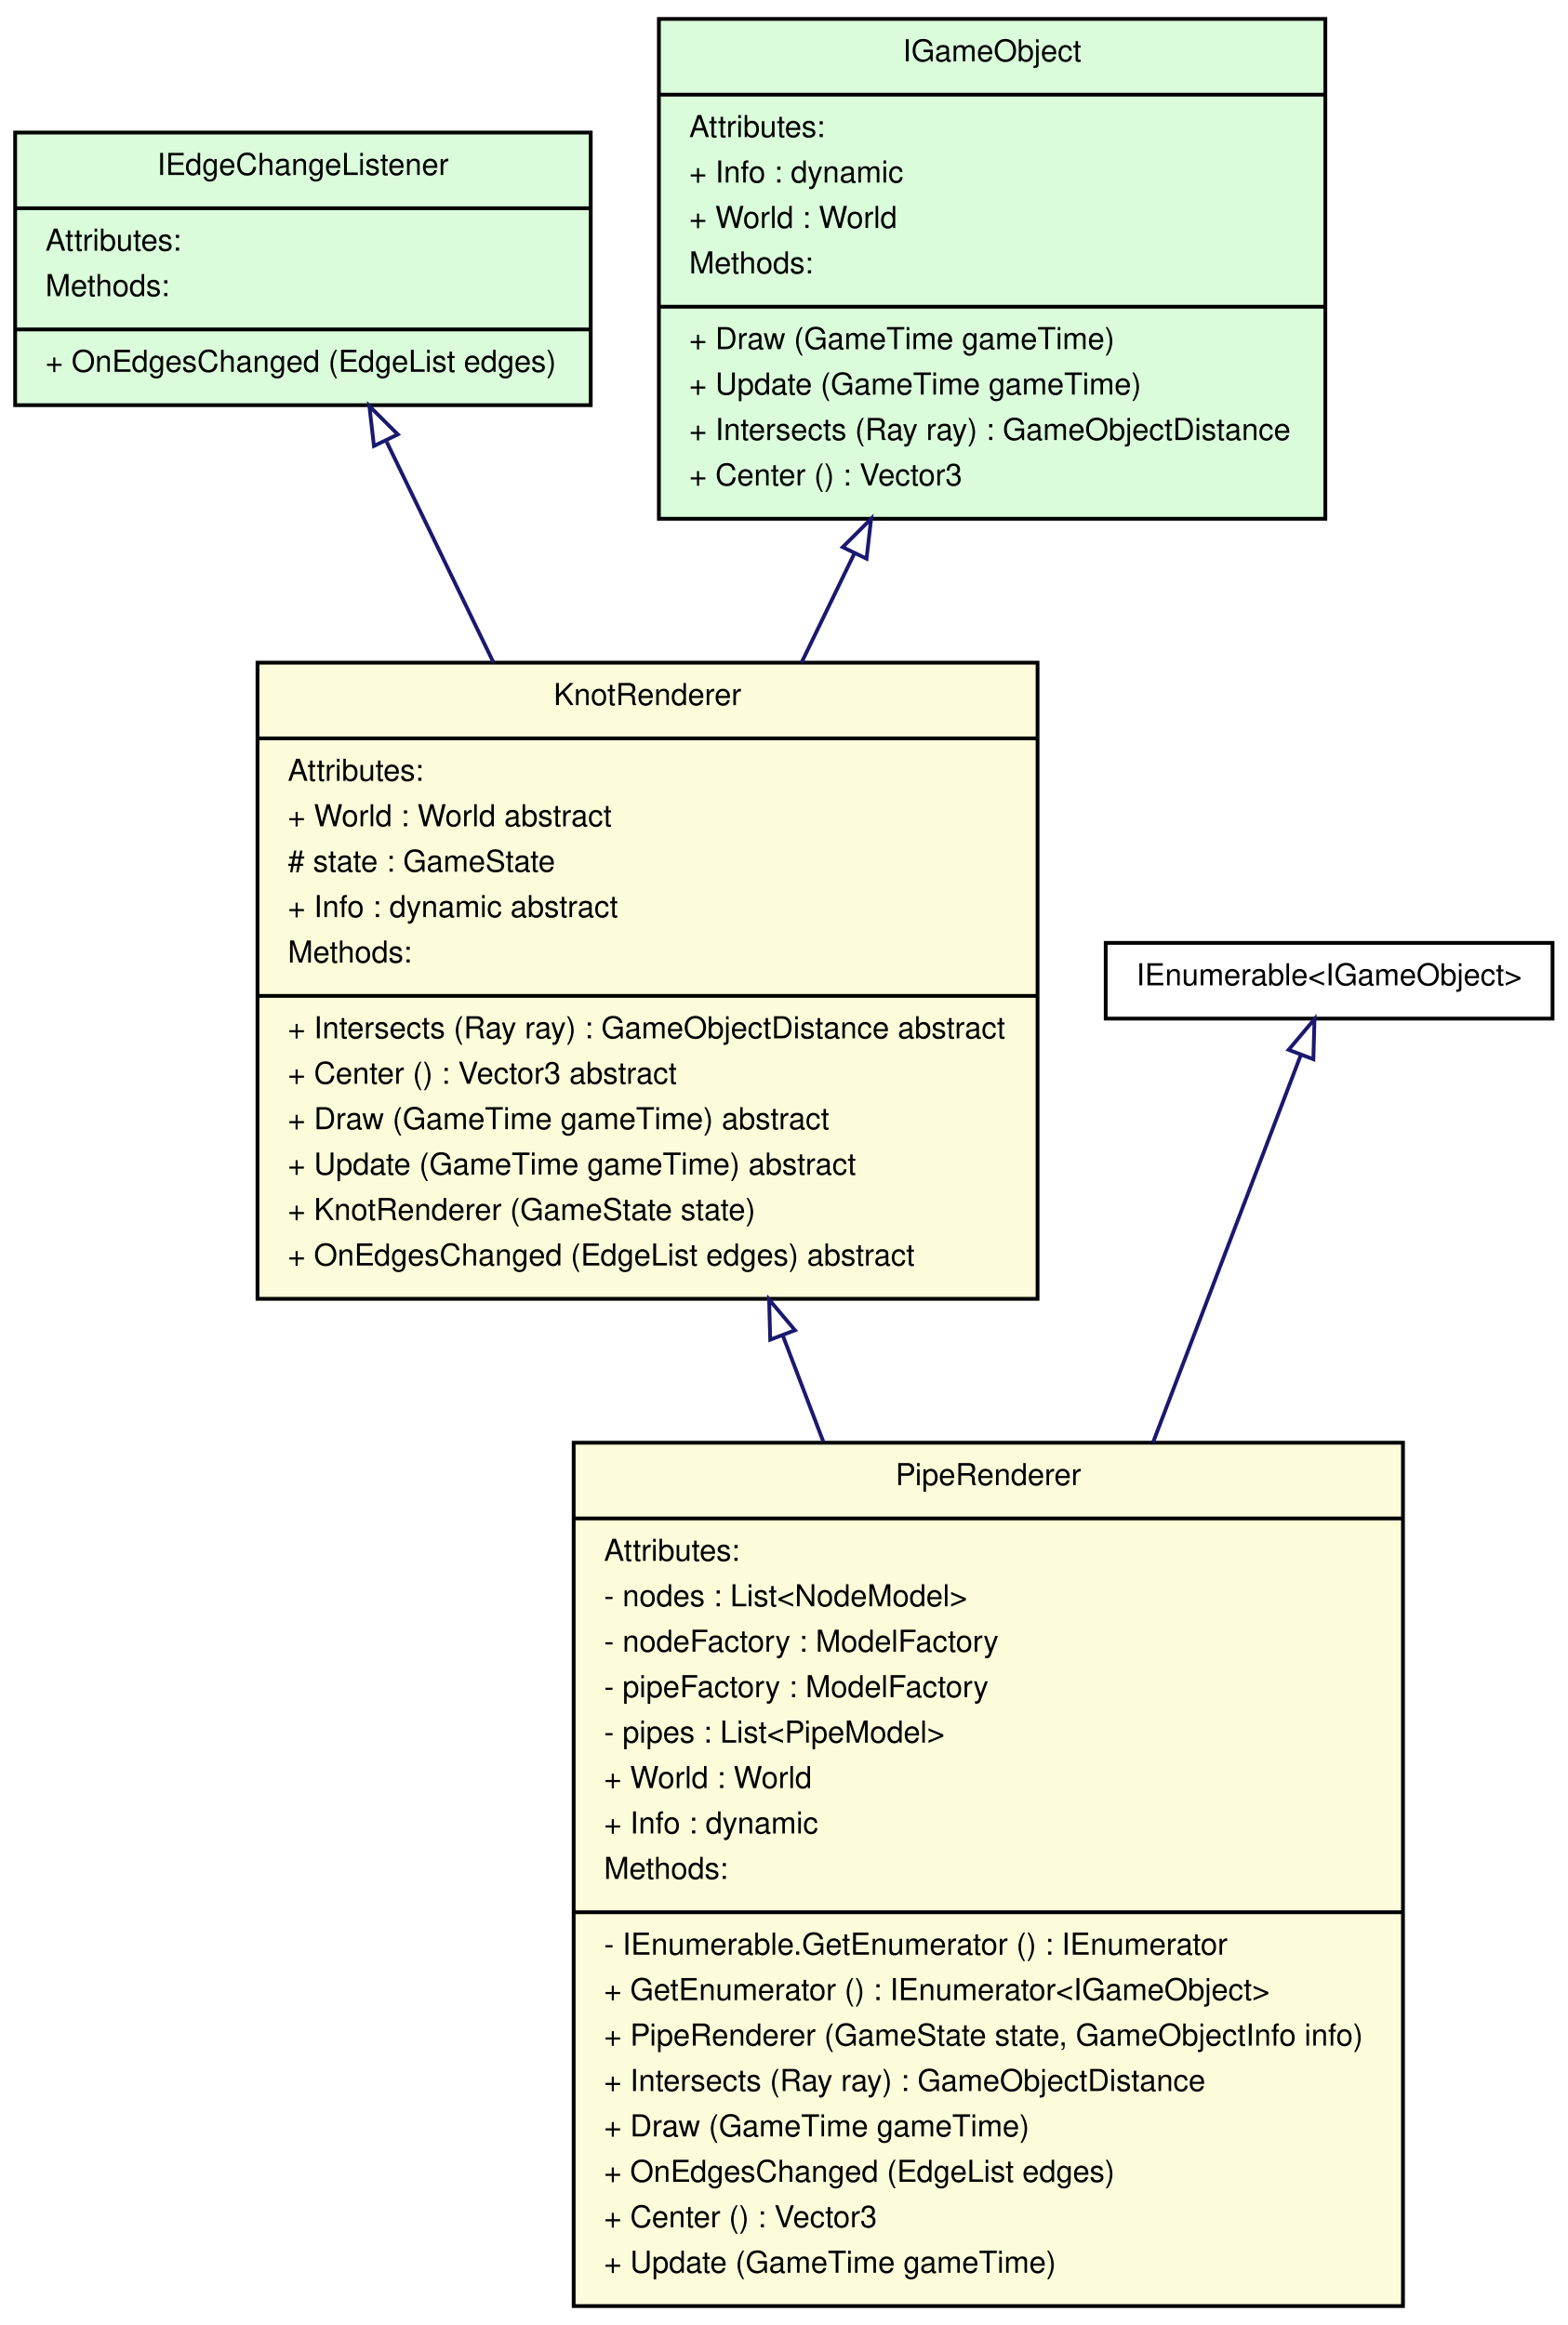
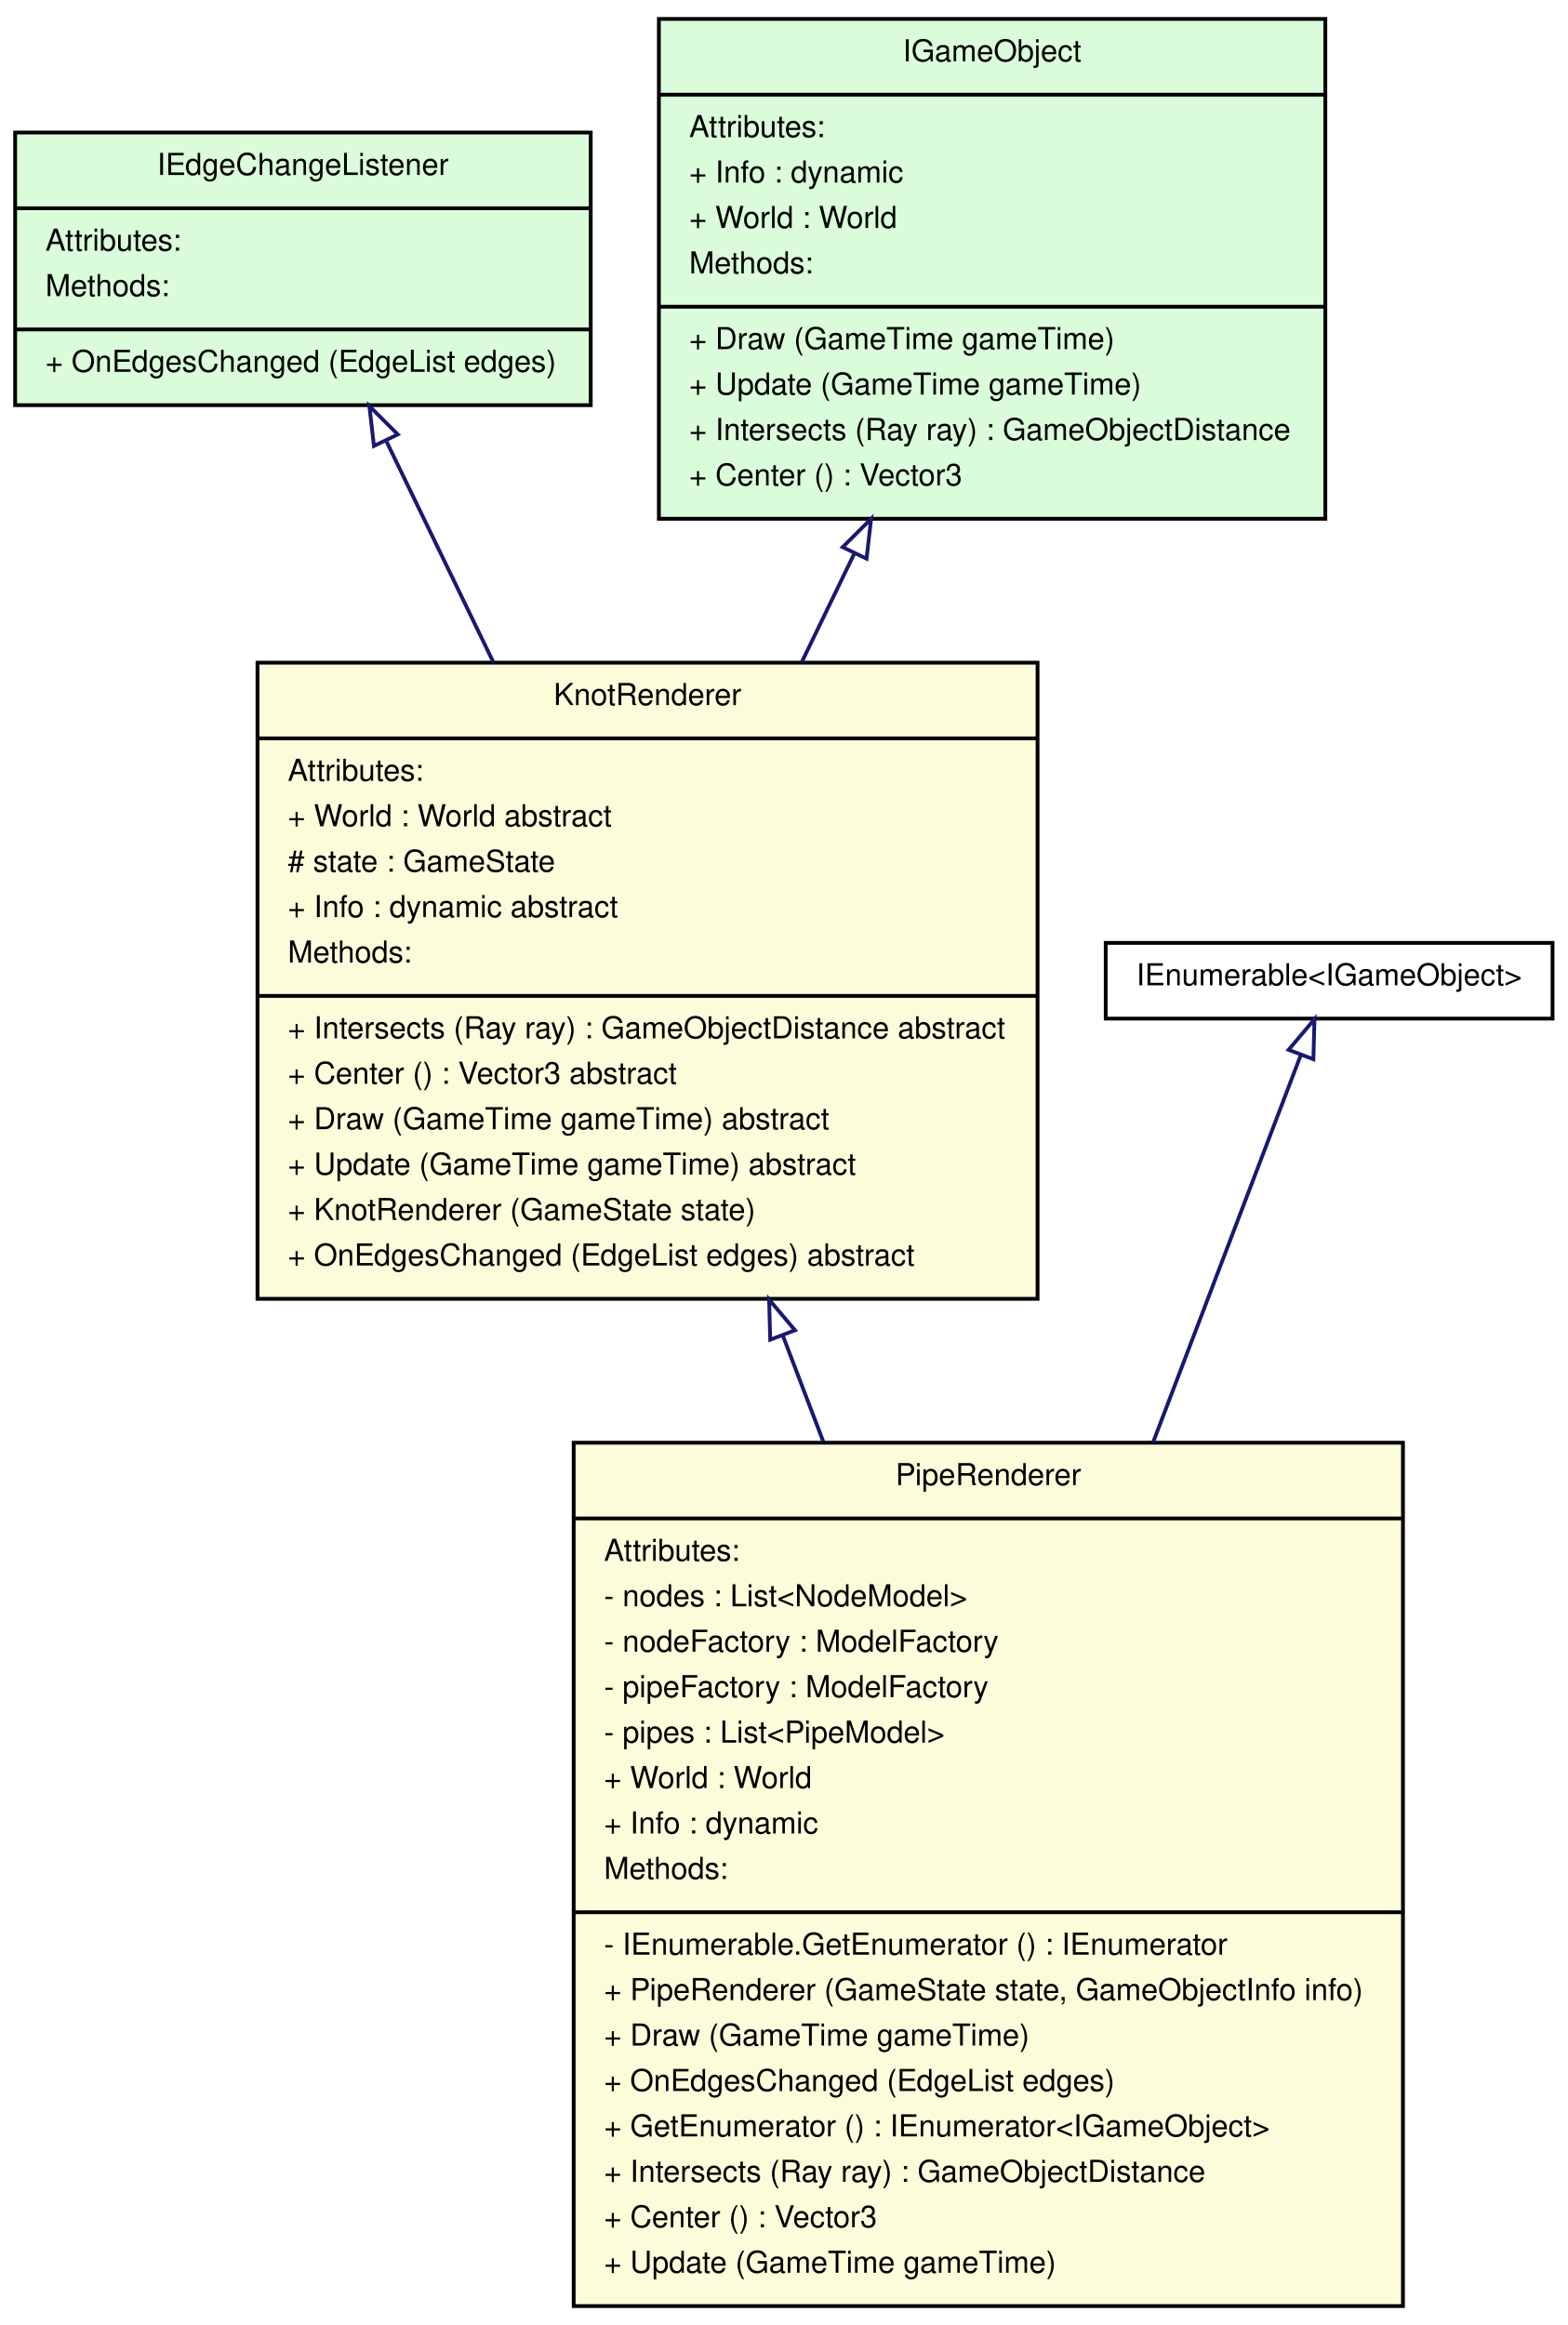
<svg xmlns="http://www.w3.org/2000/svg" width="414pt" height="614pt" viewBox="0.00 0.00 414.00 614.00">
  <g id="graph1" class="graph" transform="scale(1 1) rotate(0) translate(4 610)">
    <polygon fill="white" stroke="white" points="-4,5 -4,-610 411,-610 411,5 -4,5" />
    <g id="node1" class="node">
      <polygon fill="#fcfcda" stroke="black" points="147.5,-1 147.5,-229 366.5,-229 366.5,-1 147.5,-1" />
      <text text-anchor="middle" x="257" y="-217.8" font-family="Helvetica,sans-Serif" font-size="8.00">PipeRenderer</text>
      <polyline fill="none" stroke="black" points="147.5,-209 366.5,-209 " />
      <text text-anchor="start" x="155.5" y="-197.8" font-family="Helvetica,sans-Serif" font-size="8.00">Attributes:</text>
      <text text-anchor="start" x="155.5" y="-185.8" font-family="Helvetica,sans-Serif" font-size="8.00">- nodes : List&lt;NodeModel&gt;</text>
      <text text-anchor="start" x="155.5" y="-173.8" font-family="Helvetica,sans-Serif" font-size="8.00">- nodeFactory : ModelFactory</text>
      <text text-anchor="start" x="155.5" y="-161.8" font-family="Helvetica,sans-Serif" font-size="8.00">- pipeFactory : ModelFactory</text>
      <text text-anchor="start" x="155.5" y="-149.8" font-family="Helvetica,sans-Serif" font-size="8.00">- pipes : List&lt;PipeModel&gt;</text>
      <text text-anchor="start" x="155.5" y="-137.8" font-family="Helvetica,sans-Serif" font-size="8.00">+ World : World</text>
      <text text-anchor="start" x="155.5" y="-125.8" font-family="Helvetica,sans-Serif" font-size="8.00">+ Info : dynamic</text>
      <text text-anchor="start" x="155.5" y="-113.8" font-family="Helvetica,sans-Serif" font-size="8.00">Methods:</text>
      <polyline fill="none" stroke="black" points="147.5,-105 366.5,-105 " />
      <text text-anchor="start" x="155.5" y="-93.8" font-family="Helvetica,sans-Serif" font-size="8.00">- IEnumerable.GetEnumerator () : IEnumerator</text>
-       <text text-anchor="start" x="155.5" y="-81.8" font-family="Helvetica,sans-Serif" font-size="8.00">+ GetEnumerator () : IEnumerator&lt;IGameObject&gt;</text>
-       <text text-anchor="start" x="155.5" y="-69.8" font-family="Helvetica,sans-Serif" font-size="8.00">+ PipeRenderer (GameState state, GameObjectInfo info)</text>
-       <text text-anchor="start" x="155.5" y="-57.8" font-family="Helvetica,sans-Serif" font-size="8.00">+ Intersects (Ray ray) : GameObjectDistance</text>
-       <text text-anchor="start" x="155.5" y="-45.8" font-family="Helvetica,sans-Serif" font-size="8.00">+ Draw (GameTime gameTime)</text>
-       <text text-anchor="start" x="155.5" y="-33.8" font-family="Helvetica,sans-Serif" font-size="8.00">+ OnEdgesChanged (EdgeList edges)</text>
+       <text text-anchor="start" x="155.5" y="-81.8" font-family="Helvetica,sans-Serif" font-size="8.00">+ PipeRenderer (GameState state, GameObjectInfo info)</text>
+       <text text-anchor="start" x="155.5" y="-69.8" font-family="Helvetica,sans-Serif" font-size="8.00">+ Draw (GameTime gameTime)</text>
+       <text text-anchor="start" x="155.5" y="-57.8" font-family="Helvetica,sans-Serif" font-size="8.00">+ OnEdgesChanged (EdgeList edges)</text>
+       <text text-anchor="start" x="155.5" y="-45.8" font-family="Helvetica,sans-Serif" font-size="8.00">+ GetEnumerator () : IEnumerator&lt;IGameObject&gt;</text>
+       <text text-anchor="start" x="155.5" y="-33.8" font-family="Helvetica,sans-Serif" font-size="8.00">+ Intersects (Ray ray) : GameObjectDistance</text>
      <text text-anchor="start" x="155.5" y="-21.8" font-family="Helvetica,sans-Serif" font-size="8.00">+ Center () : Vector3</text>
      <text text-anchor="start" x="155.5" y="-9.8" font-family="Helvetica,sans-Serif" font-size="8.00">+ Update (GameTime gameTime)</text>
    </g>
    <g id="node2" class="node">
      <polygon fill="#fcfcda" stroke="black" points="64,-267 64,-435 270,-435 270,-267 64,-267" />
      <text text-anchor="middle" x="167" y="-423.8" font-family="Helvetica,sans-Serif" font-size="8.00">KnotRenderer</text>
      <polyline fill="none" stroke="black" points="64,-415 270,-415 " />
      <text text-anchor="start" x="72" y="-403.8" font-family="Helvetica,sans-Serif" font-size="8.00">Attributes:</text>
      <text text-anchor="start" x="72" y="-391.8" font-family="Helvetica,sans-Serif" font-size="8.00">+ World : World abstract</text>
      <text text-anchor="start" x="72" y="-379.8" font-family="Helvetica,sans-Serif" font-size="8.00"># state : GameState</text>
      <text text-anchor="start" x="72" y="-367.8" font-family="Helvetica,sans-Serif" font-size="8.00">+ Info : dynamic abstract</text>
      <text text-anchor="start" x="72" y="-355.8" font-family="Helvetica,sans-Serif" font-size="8.00">Methods:</text>
      <polyline fill="none" stroke="black" points="64,-347 270,-347 " />
      <text text-anchor="start" x="72" y="-335.8" font-family="Helvetica,sans-Serif" font-size="8.00">+ Intersects (Ray ray) : GameObjectDistance abstract</text>
      <text text-anchor="start" x="72" y="-323.8" font-family="Helvetica,sans-Serif" font-size="8.00">+ Center () : Vector3 abstract</text>
      <text text-anchor="start" x="72" y="-311.8" font-family="Helvetica,sans-Serif" font-size="8.00">+ Draw (GameTime gameTime) abstract</text>
      <text text-anchor="start" x="72" y="-299.8" font-family="Helvetica,sans-Serif" font-size="8.00">+ Update (GameTime gameTime) abstract</text>
      <text text-anchor="start" x="72" y="-287.8" font-family="Helvetica,sans-Serif" font-size="8.00">+ KnotRenderer (GameState state)</text>
      <text text-anchor="start" x="72" y="-275.8" font-family="Helvetica,sans-Serif" font-size="8.00">+ OnEdgesChanged (EdgeList edges) abstract</text>
    </g>
    <g id="edge2" class="edge">
      <path fill="none" stroke="midnightblue" d="M202.739,-257.284C206.252,-248.073 209.843,-238.656 213.422,-229.271" />
      <polygon fill="none" stroke="midnightblue" points="199.404,-256.207 199.111,-266.798 205.944,-258.702 199.404,-256.207" />
    </g>
    <g id="node3" class="node">
      <polygon fill="#dafcda" stroke="black" points="0,-503 0,-575 152,-575 152,-503 0,-503" />
      <text text-anchor="middle" x="76" y="-563.8" font-family="Helvetica,sans-Serif" font-size="8.00">IEdgeChangeListener</text>
      <polyline fill="none" stroke="black" points="0,-555 152,-555 " />
      <text text-anchor="start" x="8" y="-543.8" font-family="Helvetica,sans-Serif" font-size="8.00">Attributes:</text>
      <text text-anchor="start" x="8" y="-531.8" font-family="Helvetica,sans-Serif" font-size="8.00">Methods:</text>
      <polyline fill="none" stroke="black" points="0,-523 152,-523 " />
      <text text-anchor="start" x="8" y="-511.8" font-family="Helvetica,sans-Serif" font-size="8.00">+ OnEdgesChanged (EdgeList edges)</text>
    </g>
    <g id="edge6" class="edge">
      <path fill="none" stroke="midnightblue" d="M98.105,-493.333C106.608,-475.765 116.61,-455.103 126.316,-435.051" />
      <polygon fill="none" stroke="midnightblue" points="94.752,-492.226 93.546,-502.752 101.053,-495.276 94.752,-492.226" />
    </g>
    <g id="node4" class="node">
      <polygon fill="#dafcda" stroke="black" points="170,-473 170,-605 346,-605 346,-473 170,-473" />
      <text text-anchor="middle" x="258" y="-593.8" font-family="Helvetica,sans-Serif" font-size="8.00">IGameObject</text>
      <polyline fill="none" stroke="black" points="170,-585 346,-585 " />
      <text text-anchor="start" x="178" y="-573.8" font-family="Helvetica,sans-Serif" font-size="8.00">Attributes:</text>
      <text text-anchor="start" x="178" y="-561.8" font-family="Helvetica,sans-Serif" font-size="8.00">+ Info : dynamic</text>
      <text text-anchor="start" x="178" y="-549.8" font-family="Helvetica,sans-Serif" font-size="8.00">+ World : World</text>
      <text text-anchor="start" x="178" y="-537.8" font-family="Helvetica,sans-Serif" font-size="8.00">Methods:</text>
      <polyline fill="none" stroke="black" points="170,-529 346,-529 " />
      <text text-anchor="start" x="178" y="-517.8" font-family="Helvetica,sans-Serif" font-size="8.00">+ Draw (GameTime gameTime)</text>
      <text text-anchor="start" x="178" y="-505.8" font-family="Helvetica,sans-Serif" font-size="8.00">+ Update (GameTime gameTime)</text>
      <text text-anchor="start" x="178" y="-493.8" font-family="Helvetica,sans-Serif" font-size="8.00">+ Intersects (Ray ray) : GameObjectDistance</text>
      <text text-anchor="start" x="178" y="-481.8" font-family="Helvetica,sans-Serif" font-size="8.00">+ Center () : Vector3</text>
    </g>
    <g id="edge8" class="edge">
      <path fill="none" stroke="midnightblue" d="M221.675,-463.956C217.069,-454.44 212.333,-444.654 207.665,-435.01" />
      <polygon fill="none" stroke="midnightblue" points="218.537,-465.507 226.045,-472.983 224.838,-462.457 218.537,-465.507" />
    </g>
    <g id="node5" class="node">
      <polygon fill="#ffffff" stroke="black" points="288,-341 288,-361 406,-361 406,-341 288,-341" />
      <text text-anchor="middle" x="347" y="-349.8" font-family="Helvetica,sans-Serif" font-size="8.00">IEnumerable&lt;IGameObject&gt;</text>
    </g>
    <g id="edge4" class="edge">
      <path fill="none" stroke="midnightblue" d="M339.476,-331.27C330.702,-308.263 315.481,-268.349 300.484,-229.025" />
      <polygon fill="none" stroke="midnightblue" points="336.299,-332.763 343.133,-340.859 342.84,-330.269 336.299,-332.763" />
    </g>
  </g>
</svg>
